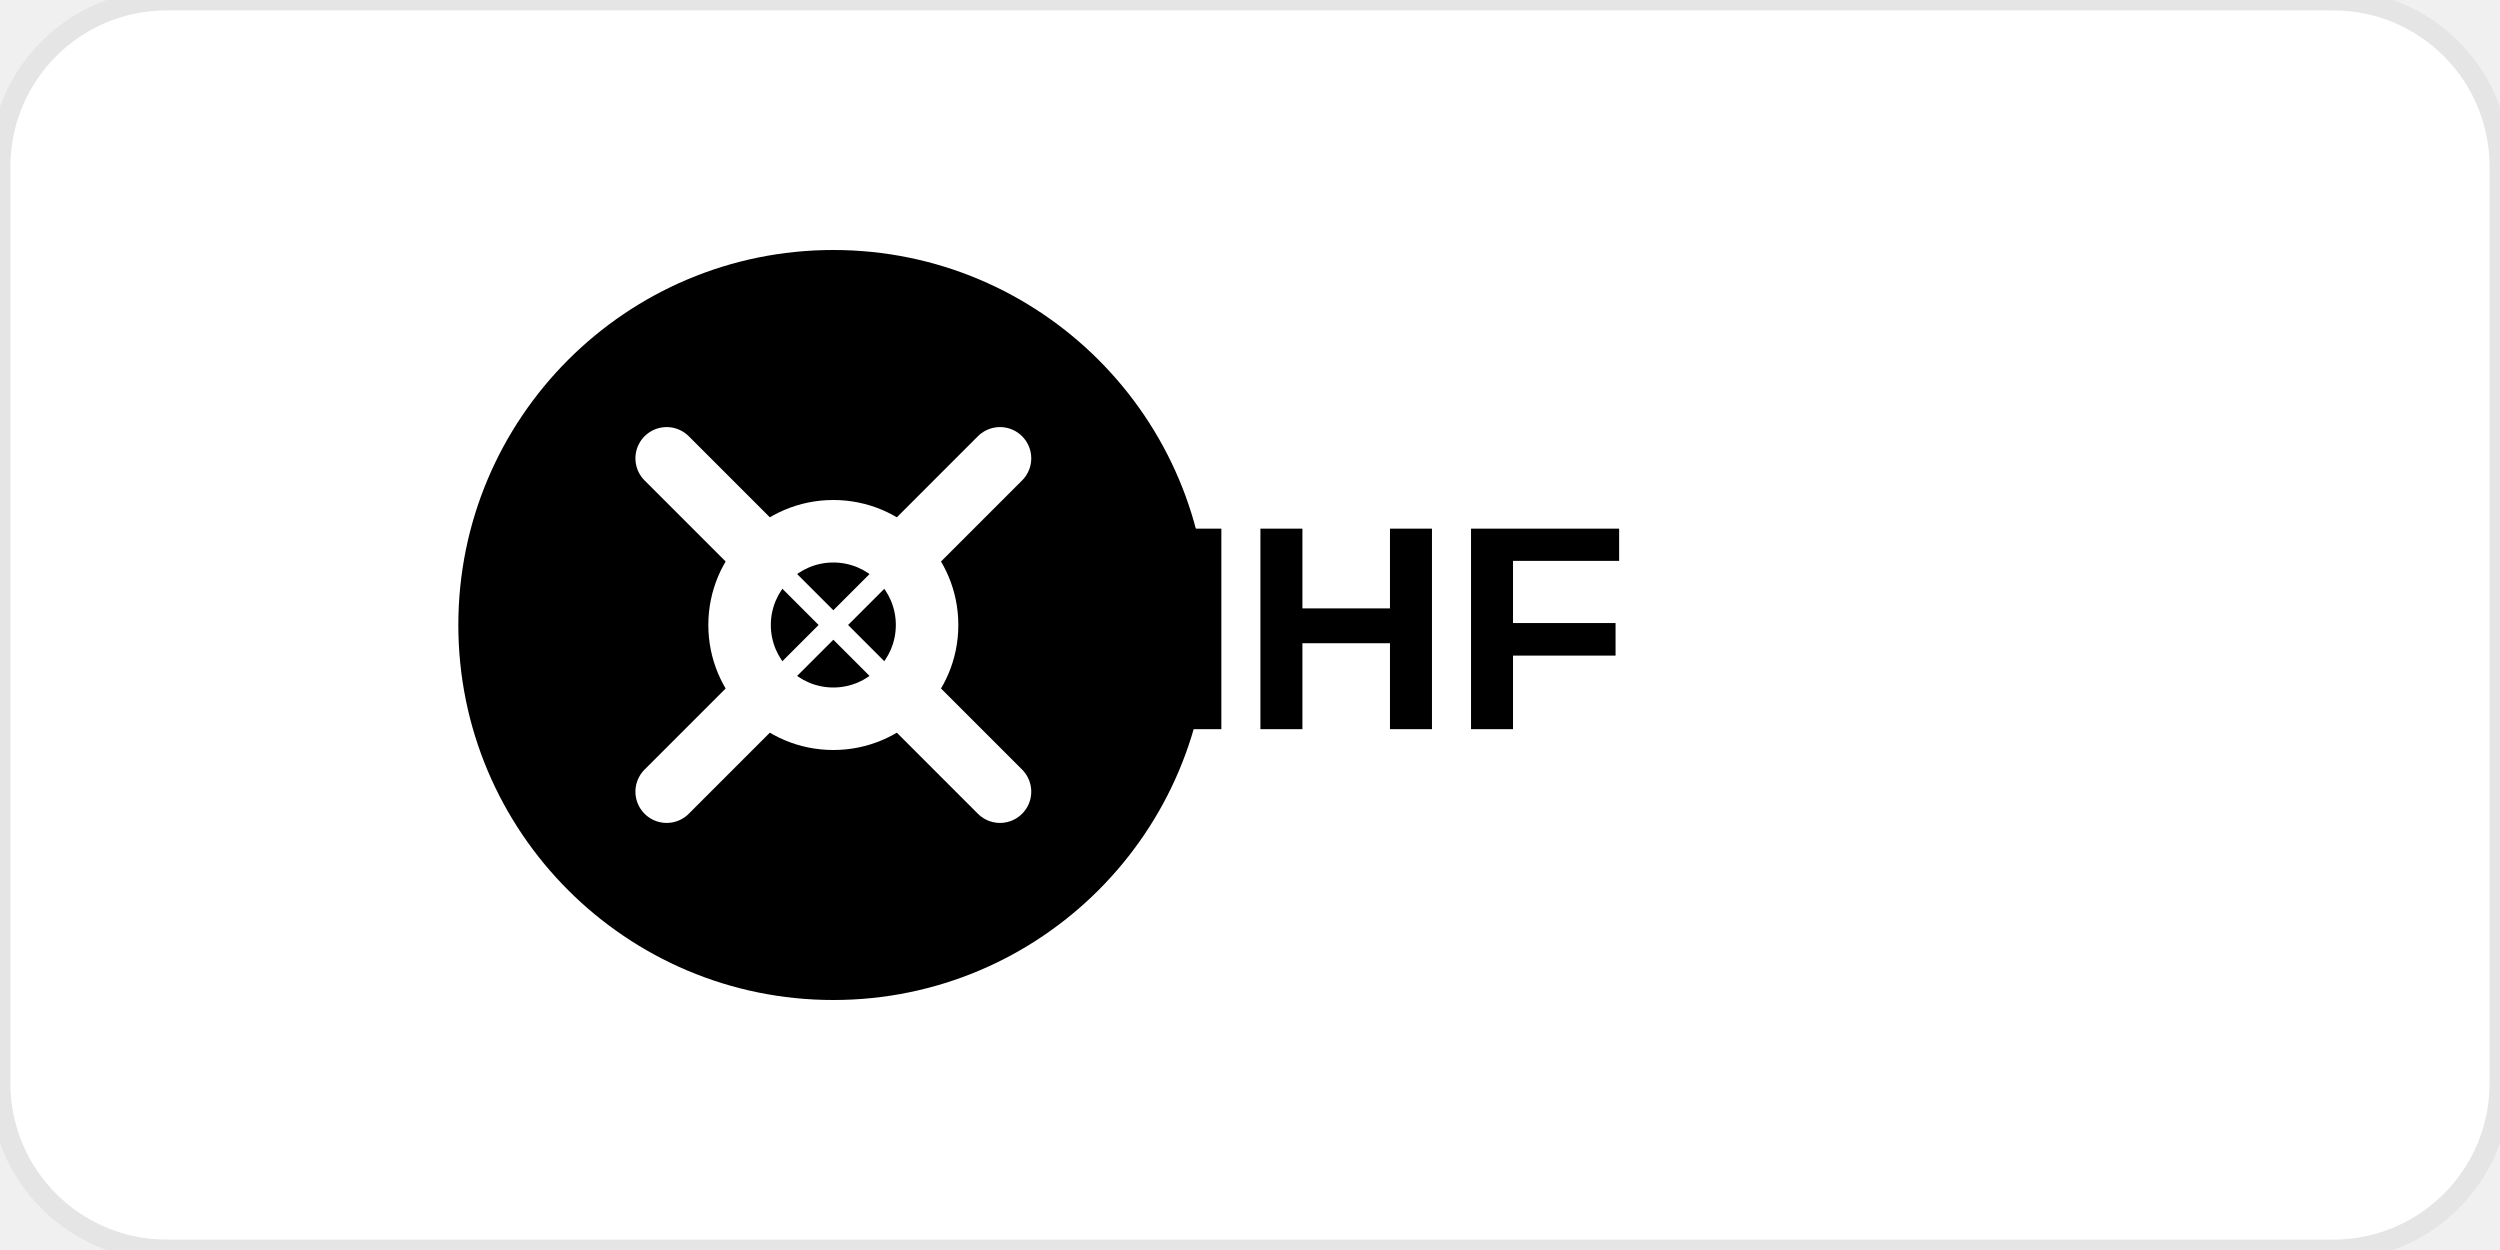
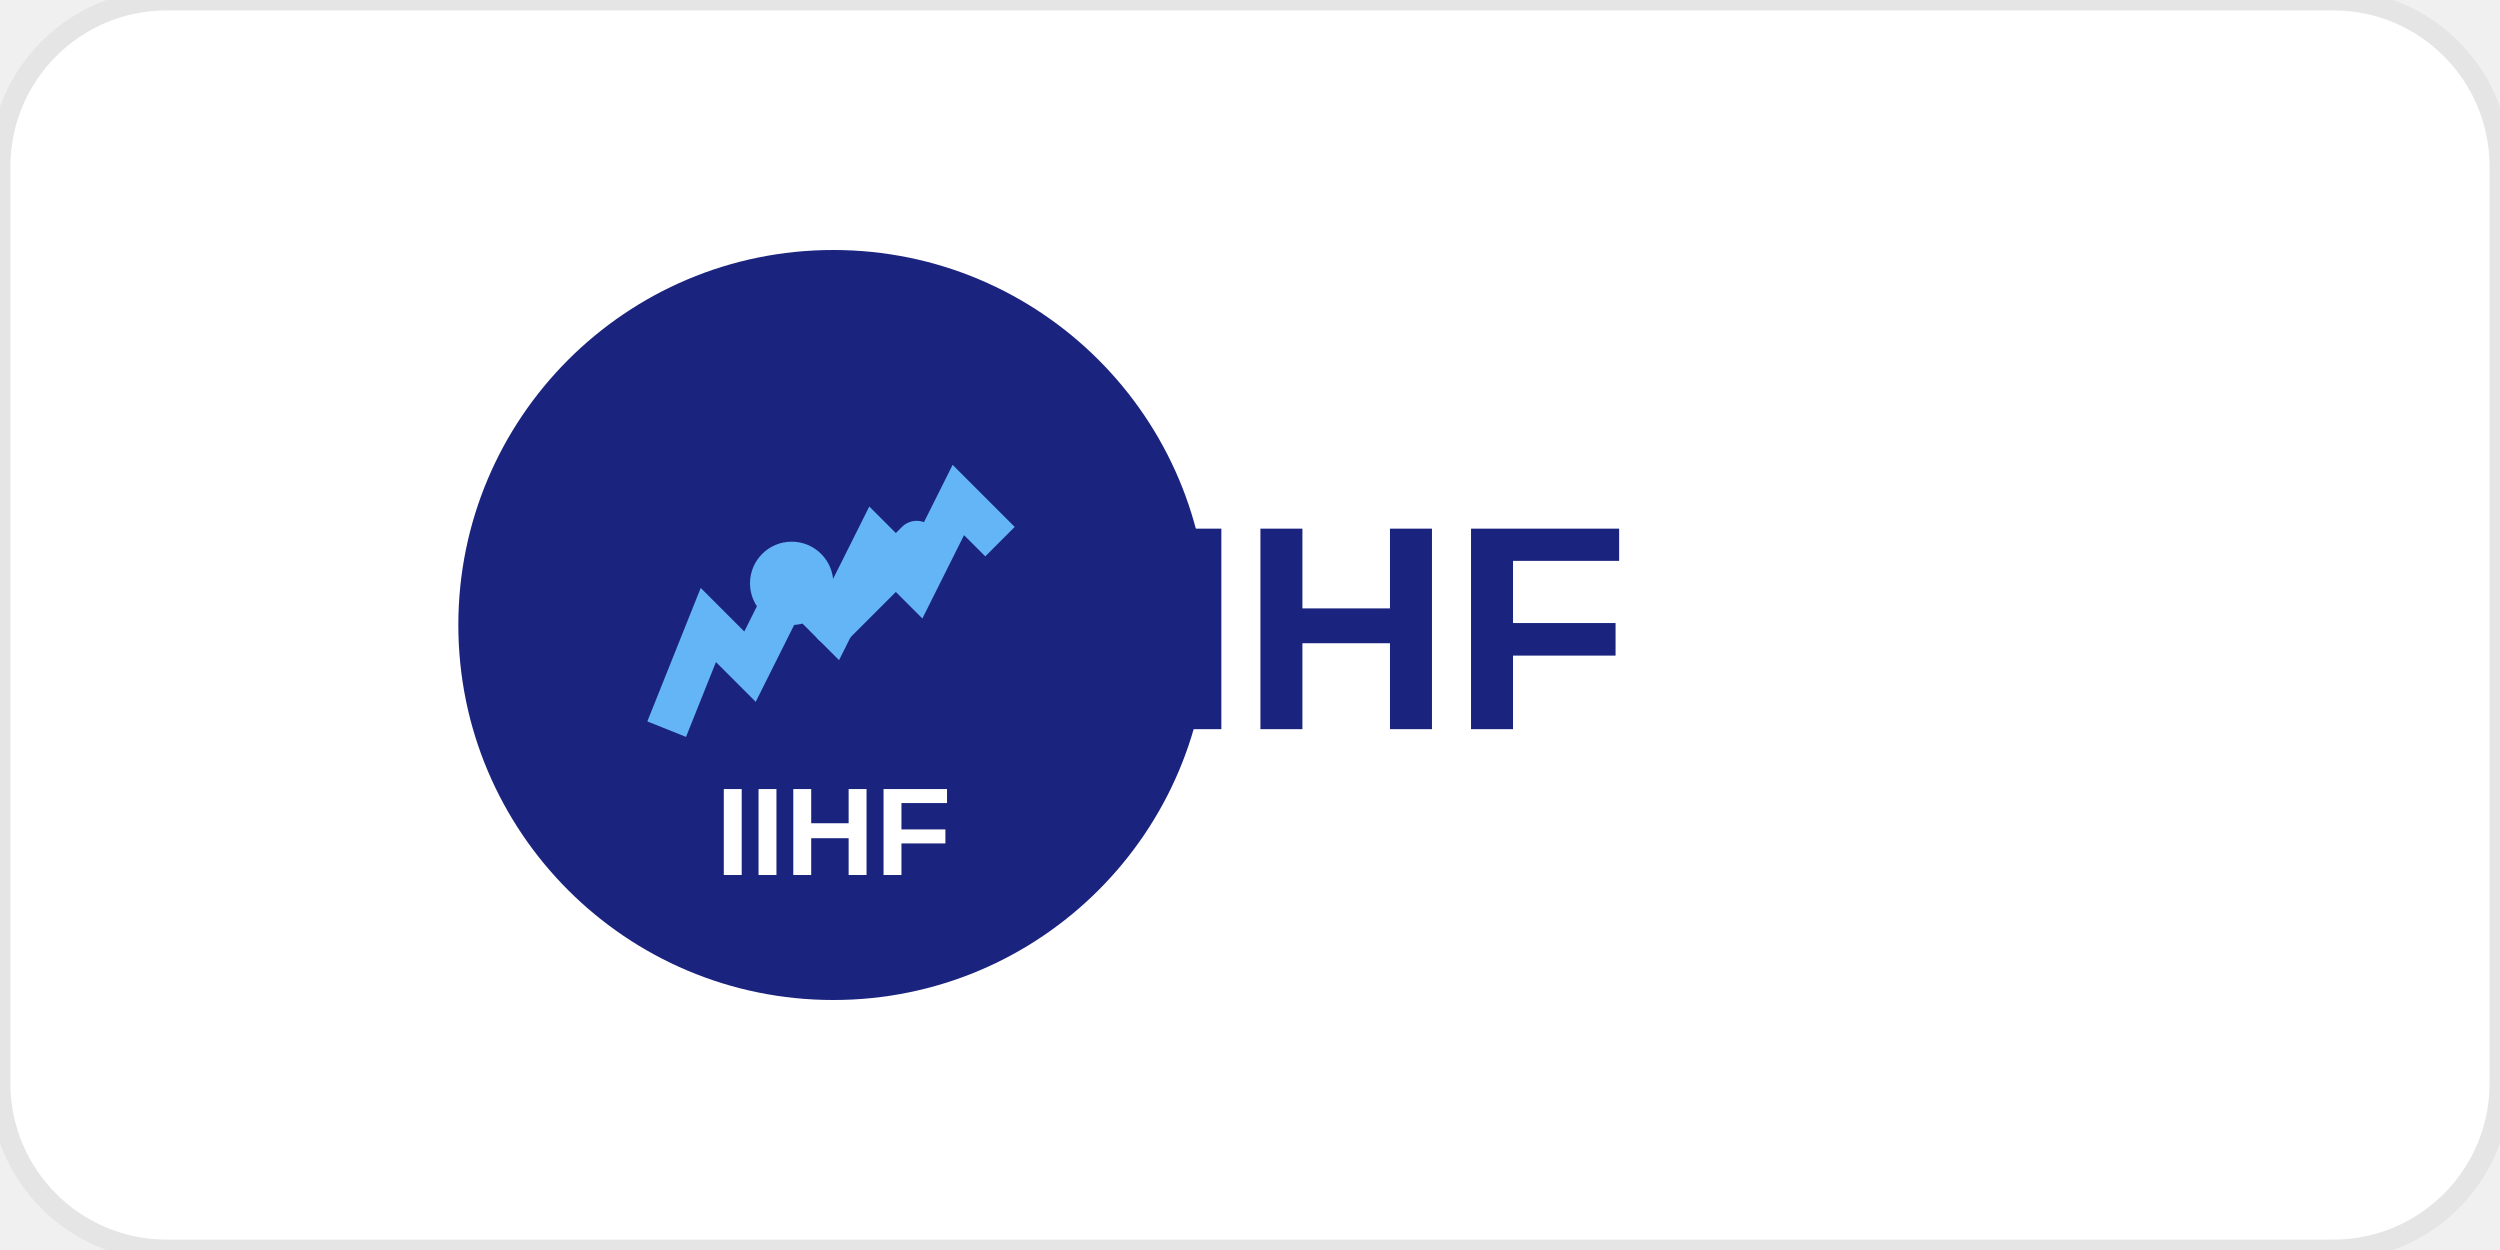
<svg xmlns="http://www.w3.org/2000/svg" width="120" height="60" viewBox="0 0 120 60">
  <rect width="120" height="60" rx="8" fill="white" stroke="#E5E5E5" stroke-width="1" />
  <g transform="translate(20, 10)">
-     <circle cx="20" cy="20" r="18" fill="#000000" />
-     <path d="M12 12 L28 28 M28 12 L12 28" stroke="white" stroke-width="3" stroke-linecap="round" />
-     <circle cx="20" cy="20" r="6" fill="white" />
-     <circle cx="20" cy="20" r="3" fill="#000000" />
-     <path d="M16 16 L24 24 M24 16 L16 24" stroke="white" stroke-width="1" stroke-linecap="round" />
-     <text x="45" y="25" text-anchor="middle" fill="#000000" font-family="Arial, sans-serif" font-size="14" font-weight="bold">IIHF</text>
+     <circle cx="20" cy="20" r="18" fill="#1A237E" />
+     <path d="M12 25 L14 20 L16 22 L18 18 L20 20 L22 16 L24 18 L26 14 L28 16" stroke="#64B5F6" stroke-width="2" fill="none" />
+     <circle cx="18" cy="18" r="2" fill="#64B5F6" />
+     <path d="M20 20 L24 16" stroke="#64B5F6" stroke-width="2" stroke-linecap="round" />
+     <text x="20" y="32" text-anchor="middle" fill="white" font-family="Arial, sans-serif" font-size="6" font-weight="bold">IIHF</text>
+     <text x="45" y="25" text-anchor="middle" fill="#1A237E" font-family="Arial, sans-serif" font-size="14" font-weight="bold">IIHF</text>
  </g>
</svg>
